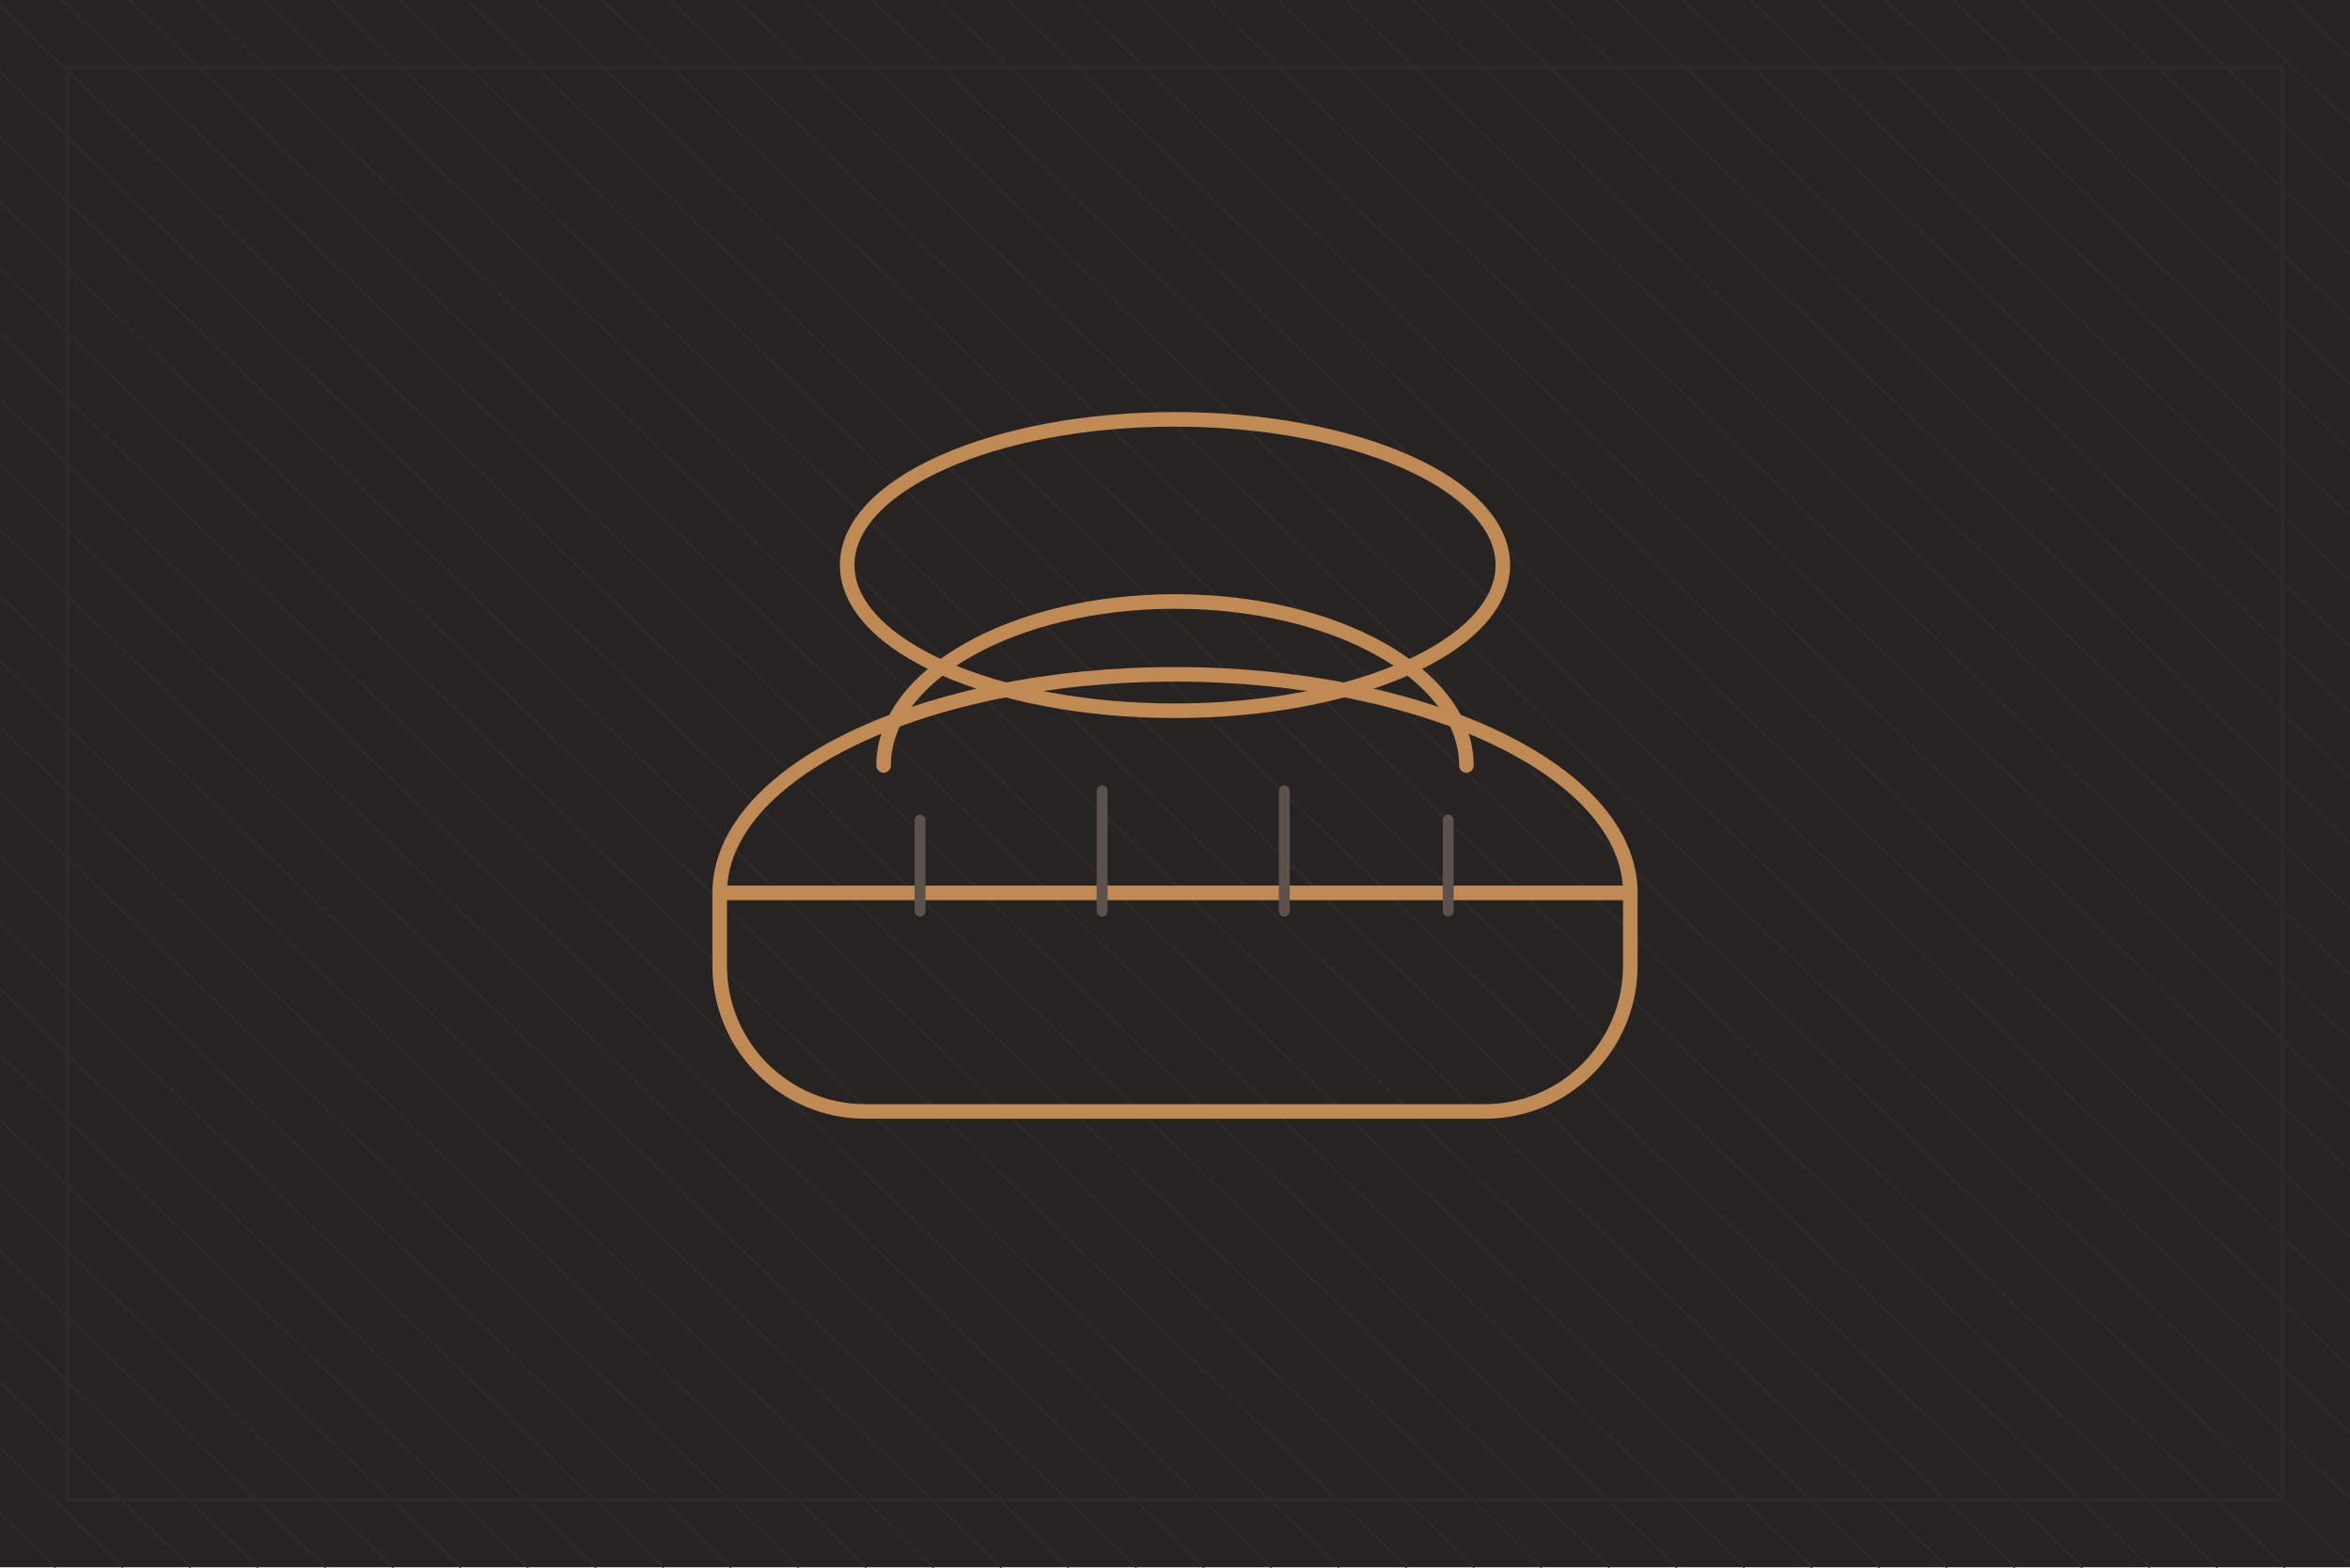
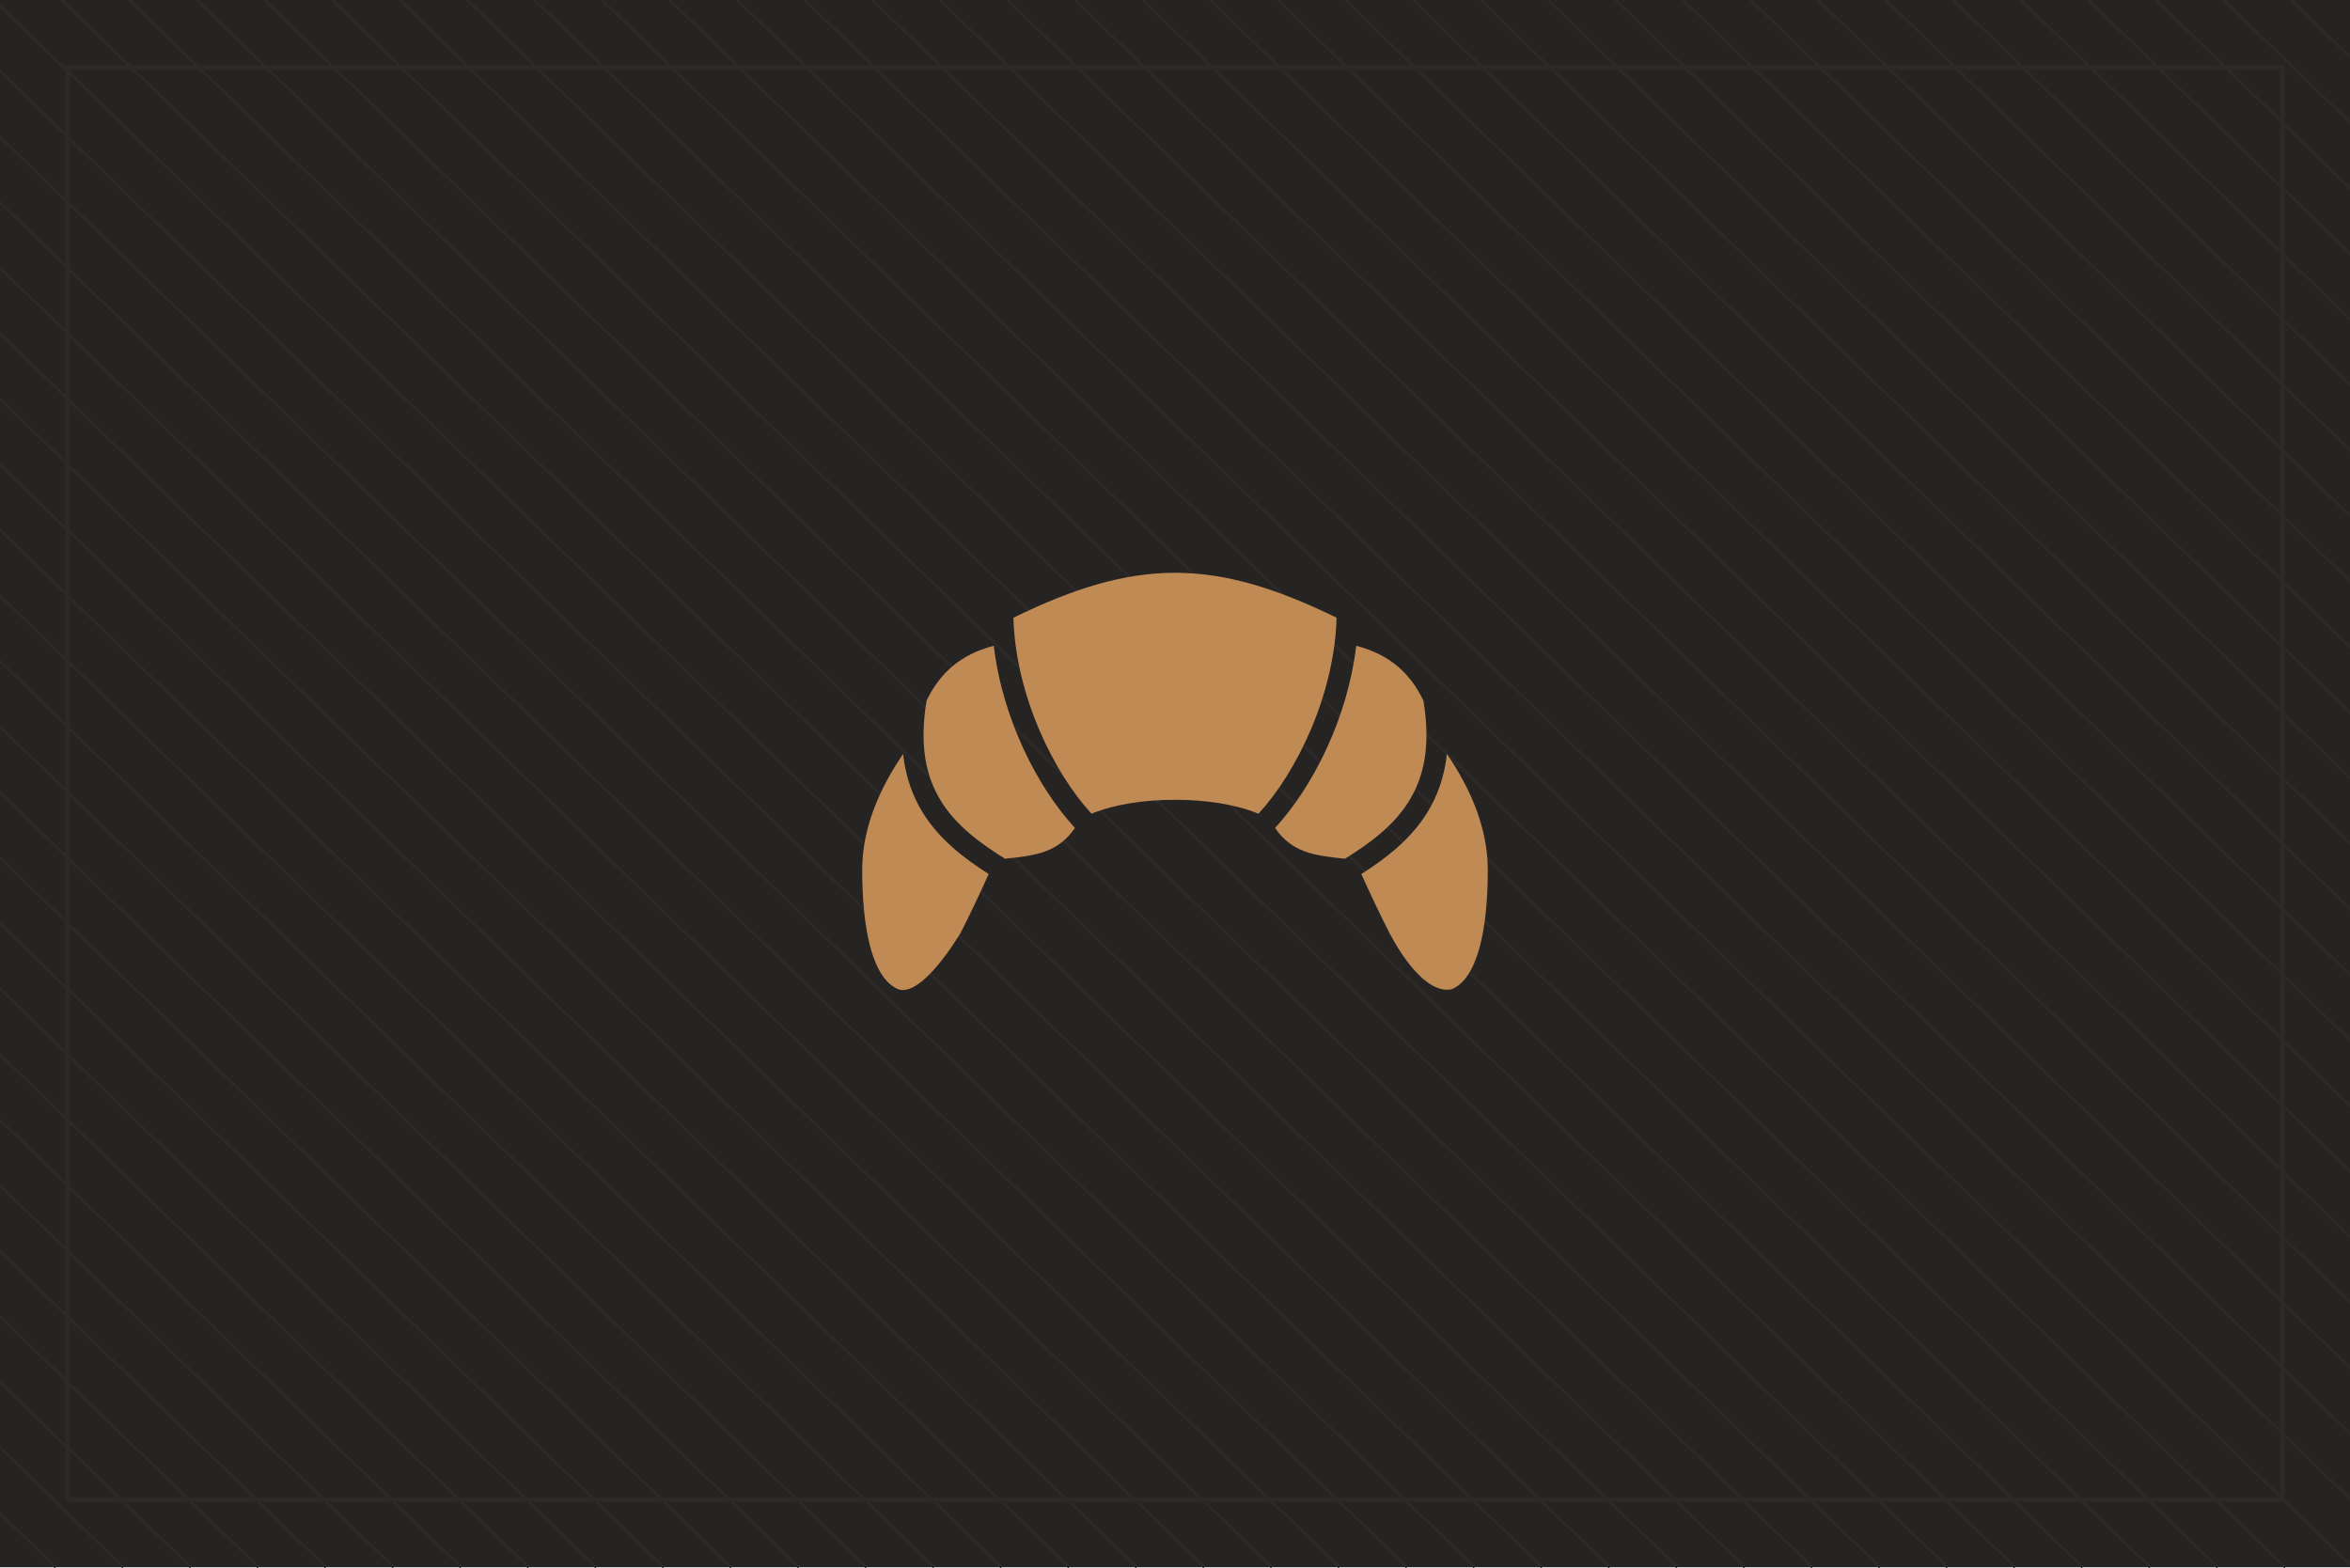
<svg xmlns="http://www.w3.org/2000/svg" width="1600" height="1067" viewBox="0 0 1600 1067">
  <rect width="1600" height="1067" fill="#262323" />
  <line x1="-1200" y1="0" x2="-100" y2="1067" stroke="#2c2928" stroke-width="2" />
  <line x1="-1154" y1="0" x2="-54" y2="1067" stroke="#2c2928" stroke-width="2" />
  <line x1="-1108" y1="0" x2="-8" y2="1067" stroke="#2c2928" stroke-width="2" />
  <line x1="-1062" y1="0" x2="38" y2="1067" stroke="#2c2928" stroke-width="2" />
  <line x1="-1016" y1="0" x2="84" y2="1067" stroke="#2c2928" stroke-width="2" />
  <line x1="-970" y1="0" x2="130" y2="1067" stroke="#2c2928" stroke-width="2" />
  <line x1="-924" y1="0" x2="176" y2="1067" stroke="#2c2928" stroke-width="2" />
  <line x1="-878" y1="0" x2="222" y2="1067" stroke="#2c2928" stroke-width="2" />
  <line x1="-832" y1="0" x2="268" y2="1067" stroke="#2c2928" stroke-width="2" />
  <line x1="-786" y1="0" x2="314" y2="1067" stroke="#2c2928" stroke-width="2" />
  <line x1="-740" y1="0" x2="360" y2="1067" stroke="#2c2928" stroke-width="2" />
  <line x1="-694" y1="0" x2="406" y2="1067" stroke="#2c2928" stroke-width="2" />
  <line x1="-648" y1="0" x2="452" y2="1067" stroke="#2c2928" stroke-width="2" />
  <line x1="-602" y1="0" x2="498" y2="1067" stroke="#2c2928" stroke-width="2" />
  <line x1="-556" y1="0" x2="544" y2="1067" stroke="#2c2928" stroke-width="2" />
  <line x1="-510" y1="0" x2="590" y2="1067" stroke="#2c2928" stroke-width="2" />
  <line x1="-464" y1="0" x2="636" y2="1067" stroke="#2c2928" stroke-width="2" />
  <line x1="-418" y1="0" x2="682" y2="1067" stroke="#2c2928" stroke-width="2" />
  <line x1="-372" y1="0" x2="728" y2="1067" stroke="#2c2928" stroke-width="2" />
  <line x1="-326" y1="0" x2="774" y2="1067" stroke="#2c2928" stroke-width="2" />
  <line x1="-280" y1="0" x2="820" y2="1067" stroke="#2c2928" stroke-width="2" />
  <line x1="-234" y1="0" x2="866" y2="1067" stroke="#2c2928" stroke-width="2" />
  <line x1="-188" y1="0" x2="912" y2="1067" stroke="#2c2928" stroke-width="2" />
  <line x1="-142" y1="0" x2="958" y2="1067" stroke="#2c2928" stroke-width="2" />
  <line x1="-96" y1="0" x2="1004" y2="1067" stroke="#2c2928" stroke-width="2" />
  <line x1="-50" y1="0" x2="1050" y2="1067" stroke="#2c2928" stroke-width="2" />
  <line x1="-4" y1="0" x2="1096" y2="1067" stroke="#2c2928" stroke-width="2" />
  <line x1="42" y1="0" x2="1142" y2="1067" stroke="#2c2928" stroke-width="2" />
  <line x1="88" y1="0" x2="1188" y2="1067" stroke="#2c2928" stroke-width="2" />
  <line x1="134" y1="0" x2="1234" y2="1067" stroke="#2c2928" stroke-width="2" />
  <line x1="180" y1="0" x2="1280" y2="1067" stroke="#2c2928" stroke-width="2" />
  <line x1="226" y1="0" x2="1326" y2="1067" stroke="#2c2928" stroke-width="2" />
  <line x1="272" y1="0" x2="1372" y2="1067" stroke="#2c2928" stroke-width="2" />
  <line x1="318" y1="0" x2="1418" y2="1067" stroke="#2c2928" stroke-width="2" />
  <line x1="364" y1="0" x2="1464" y2="1067" stroke="#2c2928" stroke-width="2" />
  <line x1="410" y1="0" x2="1510" y2="1067" stroke="#2c2928" stroke-width="2" />
  <line x1="456" y1="0" x2="1556" y2="1067" stroke="#2c2928" stroke-width="2" />
  <line x1="502" y1="0" x2="1602" y2="1067" stroke="#2c2928" stroke-width="2" />
  <line x1="548" y1="0" x2="1648" y2="1067" stroke="#2c2928" stroke-width="2" />
  <line x1="594" y1="0" x2="1694" y2="1067" stroke="#2c2928" stroke-width="2" />
  <line x1="640" y1="0" x2="1740" y2="1067" stroke="#2c2928" stroke-width="2" />
  <line x1="686" y1="0" x2="1786" y2="1067" stroke="#2c2928" stroke-width="2" />
  <line x1="732" y1="0" x2="1832" y2="1067" stroke="#2c2928" stroke-width="2" />
  <line x1="778" y1="0" x2="1878" y2="1067" stroke="#2c2928" stroke-width="2" />
  <line x1="824" y1="0" x2="1924" y2="1067" stroke="#2c2928" stroke-width="2" />
  <line x1="870" y1="0" x2="1970" y2="1067" stroke="#2c2928" stroke-width="2" />
  <line x1="916" y1="0" x2="2016" y2="1067" stroke="#2c2928" stroke-width="2" />
  <line x1="962" y1="0" x2="2062" y2="1067" stroke="#2c2928" stroke-width="2" />
  <line x1="1008" y1="0" x2="2108" y2="1067" stroke="#2c2928" stroke-width="2" />
  <line x1="1054" y1="0" x2="2154" y2="1067" stroke="#2c2928" stroke-width="2" />
  <line x1="1100" y1="0" x2="2200" y2="1067" stroke="#2c2928" stroke-width="2" />
  <line x1="1146" y1="0" x2="2246" y2="1067" stroke="#2c2928" stroke-width="2" />
  <line x1="1192" y1="0" x2="2292" y2="1067" stroke="#2c2928" stroke-width="2" />
  <line x1="1238" y1="0" x2="2338" y2="1067" stroke="#2c2928" stroke-width="2" />
  <line x1="1284" y1="0" x2="2384" y2="1067" stroke="#2c2928" stroke-width="2" />
  <line x1="1330" y1="0" x2="2430" y2="1067" stroke="#2c2928" stroke-width="2" />
  <line x1="1376" y1="0" x2="2476" y2="1067" stroke="#2c2928" stroke-width="2" />
  <line x1="1422" y1="0" x2="2522" y2="1067" stroke="#2c2928" stroke-width="2" />
  <line x1="1468" y1="0" x2="2568" y2="1067" stroke="#2c2928" stroke-width="2" />
  <line x1="1514" y1="0" x2="2614" y2="1067" stroke="#2c2928" stroke-width="2" />
  <line x1="1560" y1="0" x2="2660" y2="1067" stroke="#2c2928" stroke-width="2" />
  <line x1="1606" y1="0" x2="2706" y2="1067" stroke="#2c2928" stroke-width="2" />
  <line x1="1652" y1="0" x2="2752" y2="1067" stroke="#2c2928" stroke-width="2" />
  <line x1="1698" y1="0" x2="2798" y2="1067" stroke="#2c2928" stroke-width="2" />
  <line x1="1744" y1="0" x2="2844" y2="1067" stroke="#2c2928" stroke-width="2" />
  <line x1="1790" y1="0" x2="2890" y2="1067" stroke="#2c2928" stroke-width="2" />
  <rect x="46" y="46" width="1508" height="975" fill="none" stroke="#2c2928" stroke-width="3" />
-   <g transform="translate(800.0,533.5) scale(1.24)" fill="none" stroke="#c08a55" stroke-width="8" stroke-linecap="round" stroke-linejoin="round">
-     <path d="M-250,60 h500 v40 a80,80 0 0 1 -80,80 h-340 a80,80 0 0 1 -80,-80 z" />
-     <path d="M-250,60 a250,120 0 0 1 500,0" />
-     <path d="M-160,-10 a160,90 0 0 1 320,0" />
-     <ellipse cx="0" cy="-120" rx="180" ry="80" />
-     <g stroke="#5b524b" stroke-width="6">
-       <path d="M-140,20 v50" />
-       <path d="M-40,4 v66" />
-       <path d="M60,4 v66" />
-       <path d="M150,20 v50" />
-     </g>
+   <g transform="translate(565.0,298.5) scale(0.91797)">
+     <path fill="#c08a55" d="M256 99.633c-37.26 0-74.595 11.18-119.844 33.328 1.565 57.322 29.767 114.884 57.942 145.362C211.383 271.182 233.625 268 256 268s44.617 3.18 61.902 10.322c28.175-30.478 56.377-88.04 57.942-145.36C330.594 110.813 293.26 99.63 256 99.63zm-134.422 54.135c-25.185 6.602-40.16 20.58-49.844 40.697-5.602 34.042-.223 57 10.98 74.916 10.892 17.424 27.93 30.347 47.21 42.335 10.962-1.166 21.316-2.24 30.152-5.563 8.206-3.086 15.32-8.034 21.715-17.27-27.815-30.238-53.7-80.825-60.212-135.114zm268.844 0c-6.513 54.29-32.397 104.876-60.213 135.115 6.393 9.235 13.508 14.183 21.714 17.27 8.836 3.322 19.19 4.396 30.152 5.562 19.28-11.988 36.318-24.91 47.21-42.334 11.203-17.915 16.582-40.873 10.98-74.915-9.684-20.118-24.66-34.095-49.844-40.697zM54.33 234.014C36.35 260.292 24 289.6 24 320c0 21.623 1.848 42.626 6.418 58.707 4.57 16.08 11.55 26.322 20.512 29.85 13.776 4.573 33.902-22.085 45.773-41.323 3.23-6.184 6.993-13.896 10.555-21.39 5.296-11.145 8.708-18.703 10.545-22.787-18.77-11.952-36.496-25.745-48.657-45.194-7.68-12.283-12.92-26.732-14.816-43.85zm403.34 0c-1.897 17.117-7.137 31.566-14.816 43.85-12.16 19.448-29.886 33.24-48.657 45.193 1.837 4.084 5.25 11.642 10.545 22.787 3.562 7.494 7.326 15.206 10.555 21.39 7.403 14.066 26.39 45.016 45.773 41.323 8.96-3.528 15.942-13.77 20.512-29.85C486.152 362.627 488 341.623 488 320c0-30.4-12.35-59.708-30.33-85.986z" />
  </g>
</svg>
